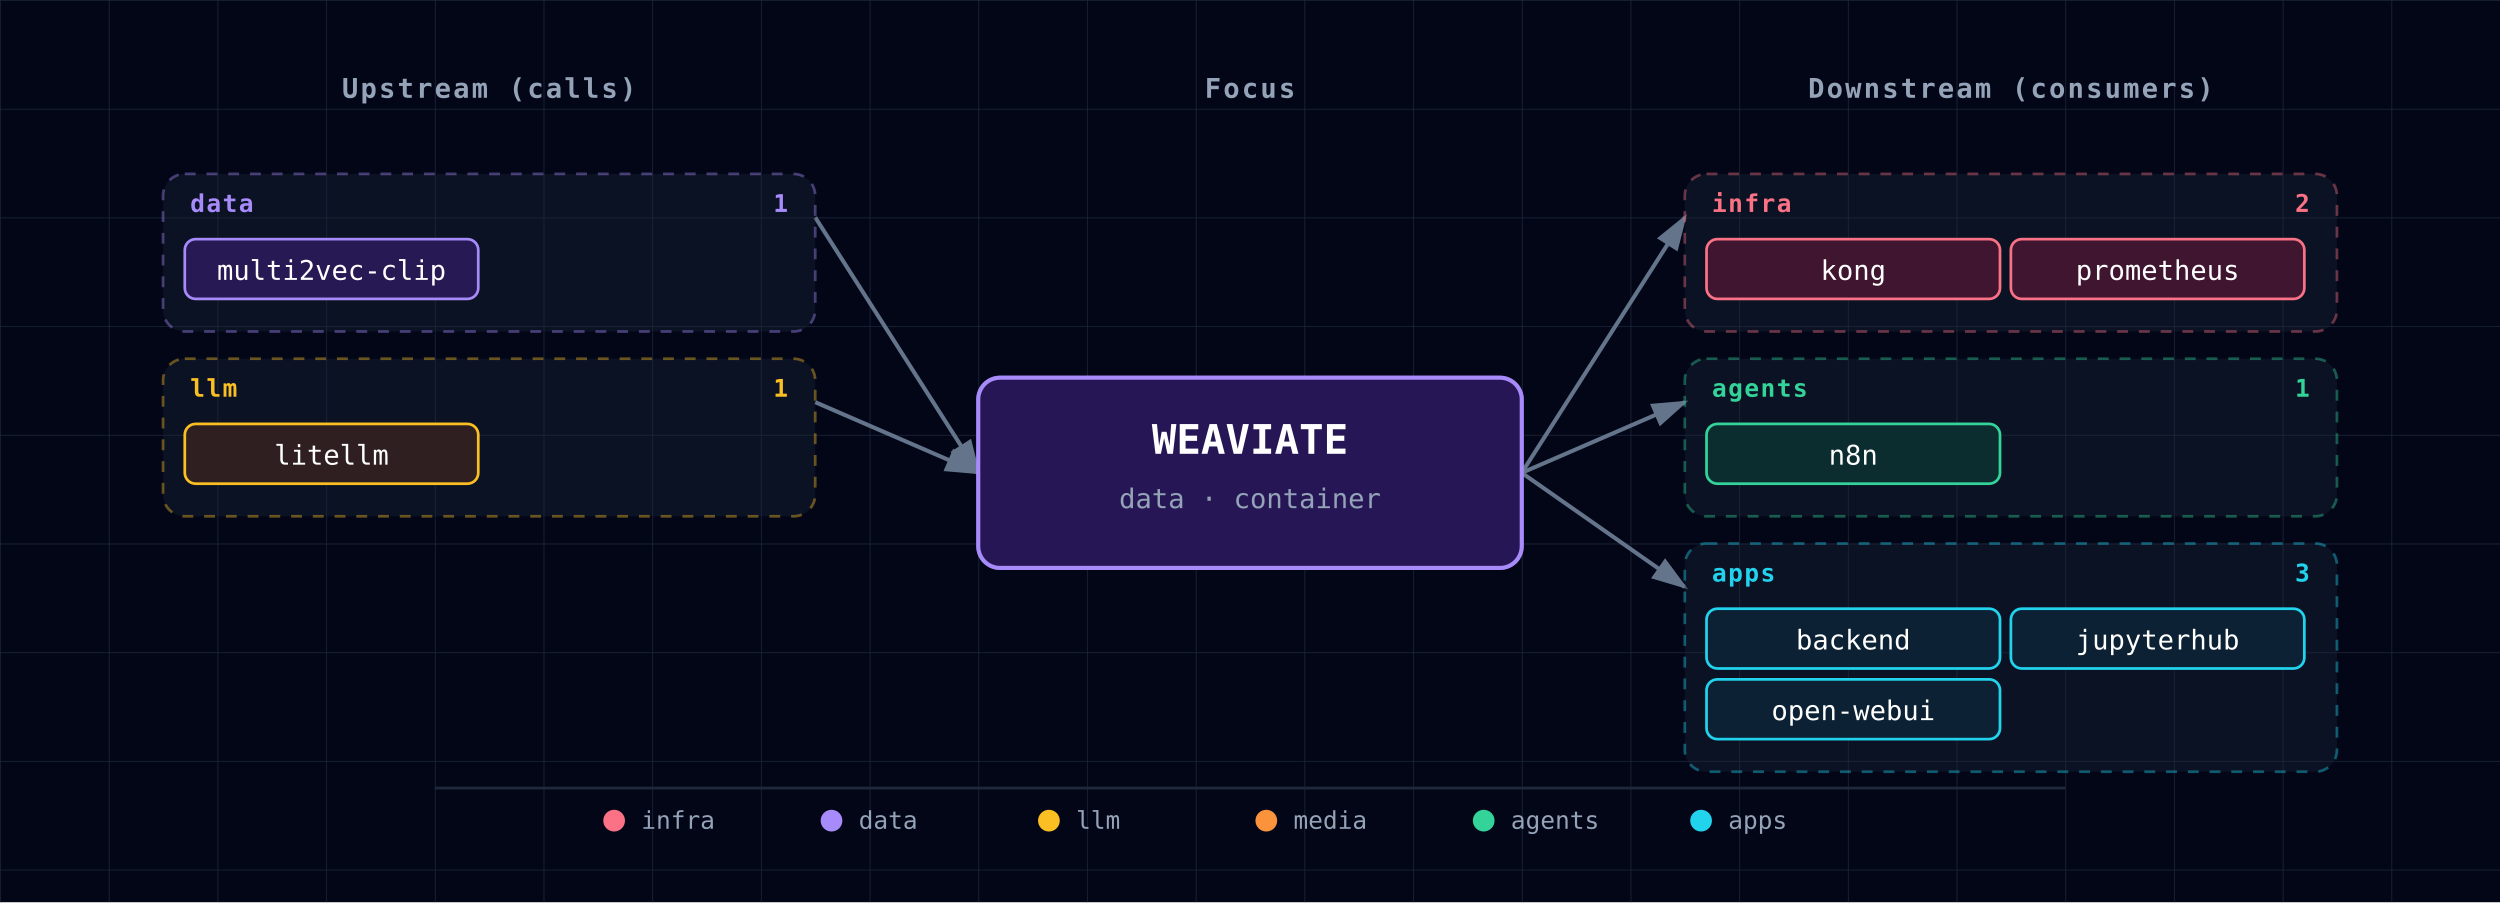
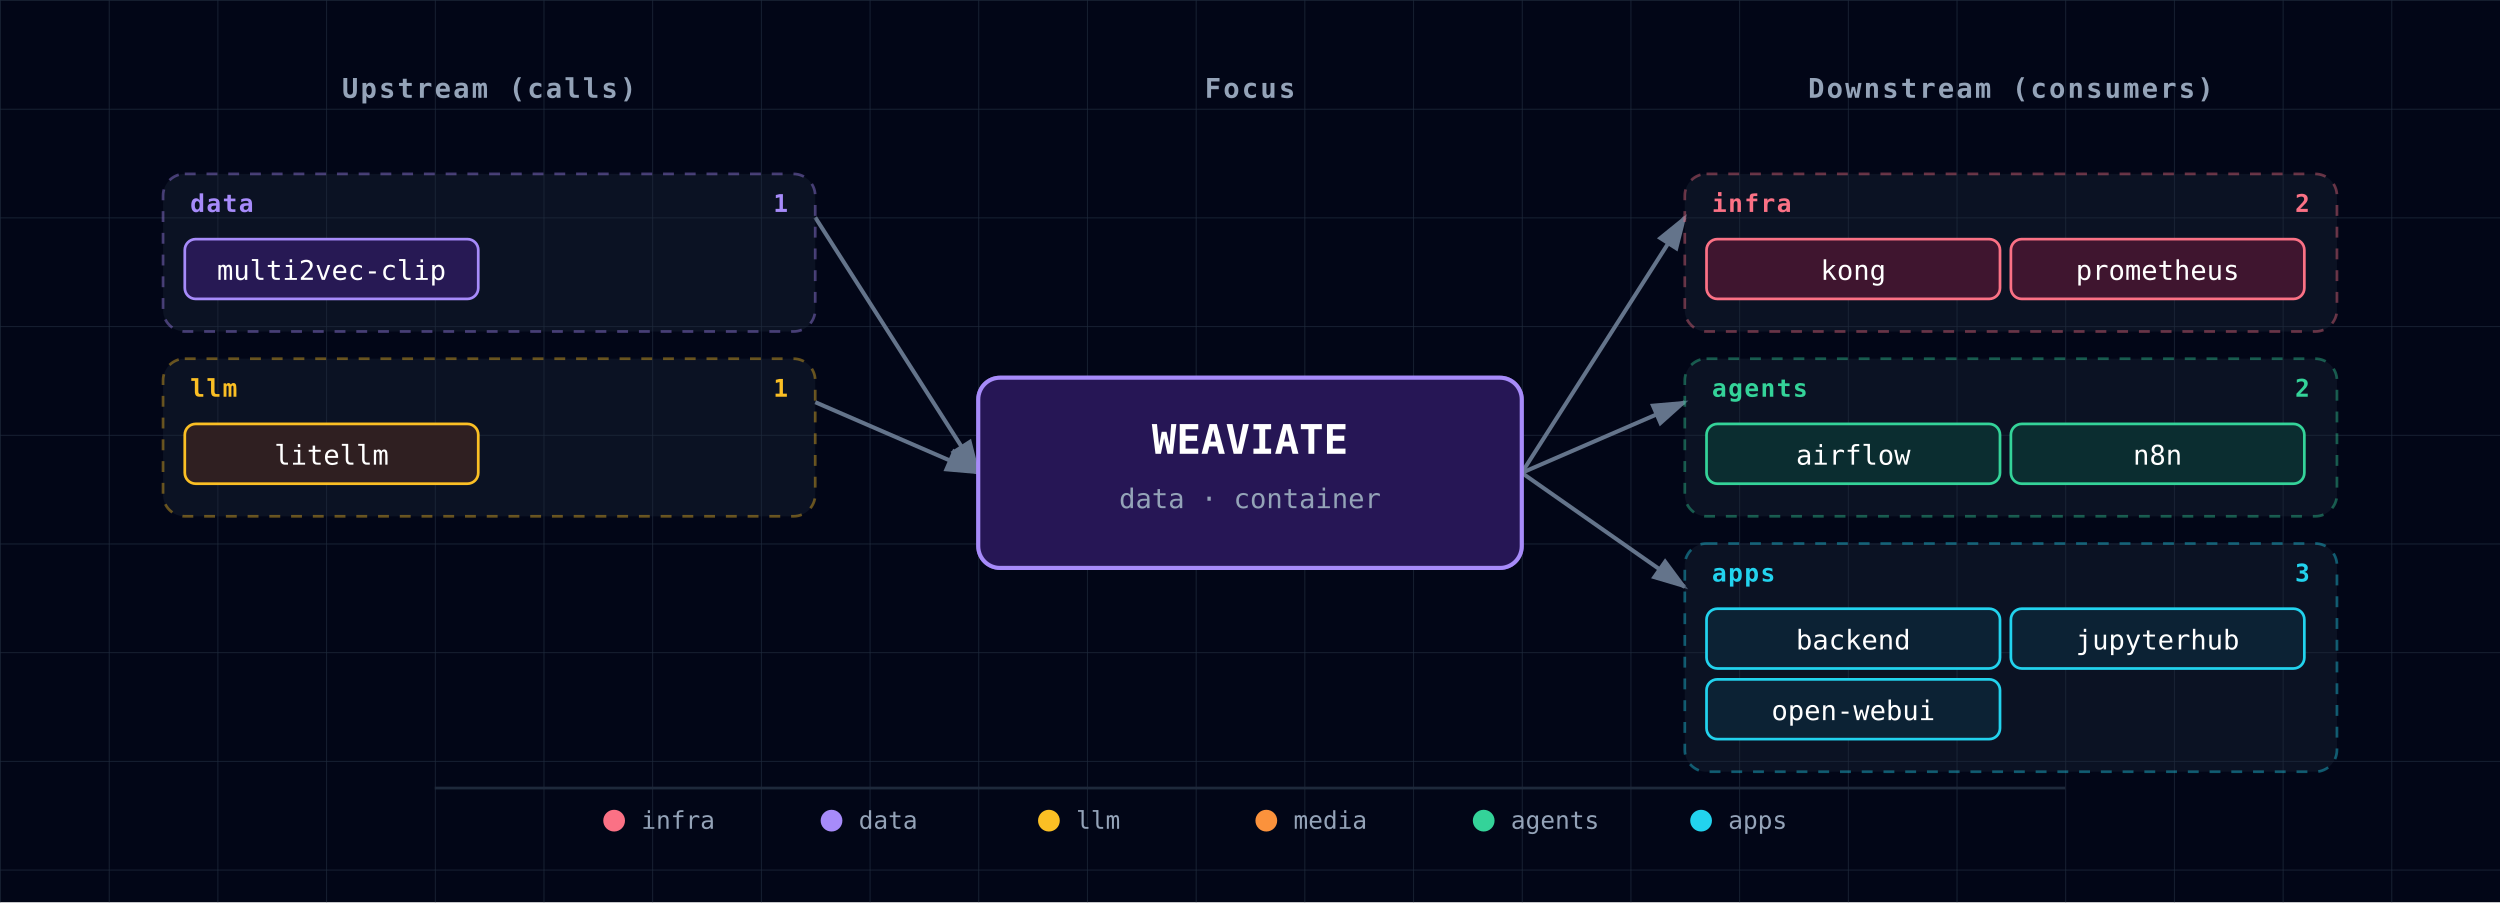
<svg xmlns="http://www.w3.org/2000/svg" viewBox="0 0 920 332" font-family="'JetBrains Mono', 'Fira Code', Menlo, Consolas, monospace">
  <defs>
    <pattern id="grid" width="40" height="40" patternUnits="userSpaceOnUse">
      <path d="M 40 0 L 0 0 0 40" fill="none" stroke="#1e293b" stroke-width="0.5" />
    </pattern>
    <marker id="arrowhead" markerWidth="9" markerHeight="6" refX="8" refY="3" orient="auto">
      <polygon points="0 0, 9 3, 0 6" fill="#64748b" />
    </marker>
    <filter id="focus-glow" x="-50%" y="-50%" width="200%" height="200%">
      <feGaussianBlur in="SourceAlpha" stdDeviation="6" />
      <feFlood flood-color="#a78bfa" flood-opacity="0.6" />
      <feComposite in2="SourceAlpha" operator="in" />
      <feMerge>
        <feMergeNode />
        <feMergeNode in="SourceGraphic" />
      </feMerge>
    </filter>
  </defs>
  <rect width="920" height="332" fill="#020617" />
  <rect width="920" height="332" fill="url(#grid)" />
  <text x="180" y="36" fill="#94a3b8" font-size="10" font-weight="600" text-anchor="middle" letter-spacing="0.08em">Upstream (calls)</text>
  <text x="460" y="36" fill="#94a3b8" font-size="10" font-weight="600" text-anchor="middle" letter-spacing="0.08em">Focus</text>
  <text x="740" y="36" fill="#94a3b8" font-size="10" font-weight="600" text-anchor="middle" letter-spacing="0.08em">Downstream (consumers)</text>
  <line x1="300" y1="80" x2="360" y2="174" stroke="#64748b" stroke-width="1.5" marker-end="url(#arrowhead)" />
  <line x1="300" y1="148" x2="360" y2="174" stroke="#64748b" stroke-width="1.5" marker-end="url(#arrowhead)" />
  <line x1="560" y1="174" x2="620" y2="80" stroke="#64748b" stroke-width="1.5" marker-end="url(#arrowhead)" />
  <line x1="560" y1="174" x2="620" y2="148" stroke="#64748b" stroke-width="1.5" marker-end="url(#arrowhead)" />
  <line x1="560" y1="174" x2="620" y2="216" stroke="#64748b" stroke-width="1.5" marker-end="url(#arrowhead)" />
  <g>
    <g class="cluster">
      <rect x="60" y="64" width="240" height="58" rx="8" fill="rgba(30,41,59,0.35)" stroke="#a78bfa" stroke-width="1" stroke-dasharray="4,4" stroke-opacity="0.4" />
      <text x="70" y="78" fill="#a78bfa" font-size="9" font-weight="700" text-anchor="start" style="letter-spacing:0.06em;text-transform:uppercase;">data</text>
      <text x="290" y="78" fill="#a78bfa" font-size="9" font-weight="600" text-anchor="end">1</text>
    </g>
    <g>
      <rect x="68" y="88" width="108" height="22" rx="4" fill="#0f172a" />
      <rect x="68" y="88" width="108" height="22" rx="4" fill="rgba(76, 29, 149, 0.4)" stroke="#a78bfa" stroke-width="1" />
      <text x="122" y="103" fill="white" font-size="10" text-anchor="middle">multi2vec-clip</text>
    </g>
    <g class="cluster">
      <rect x="60" y="132" width="240" height="58" rx="8" fill="rgba(30,41,59,0.35)" stroke="#fbbf24" stroke-width="1" stroke-dasharray="4,4" stroke-opacity="0.4" />
      <text x="70" y="146" fill="#fbbf24" font-size="9" font-weight="700" text-anchor="start" style="letter-spacing:0.06em;text-transform:uppercase;">llm</text>
      <text x="290" y="146" fill="#fbbf24" font-size="9" font-weight="600" text-anchor="end">1</text>
    </g>
    <g>
      <rect x="68" y="156" width="108" height="22" rx="4" fill="#0f172a" />
      <rect x="68" y="156" width="108" height="22" rx="4" fill="rgba(120, 53, 15, 0.3)" stroke="#fbbf24" stroke-width="1" />
      <text x="122" y="171" fill="white" font-size="10" text-anchor="middle">litellm</text>
    </g>
  </g>
  <g>
    <g class="cluster">
      <rect x="620" y="64" width="240" height="58" rx="8" fill="rgba(30,41,59,0.35)" stroke="#fb7185" stroke-width="1" stroke-dasharray="4,4" stroke-opacity="0.4" />
      <text x="630" y="78" fill="#fb7185" font-size="9" font-weight="700" text-anchor="start" style="letter-spacing:0.06em;text-transform:uppercase;">infra</text>
      <text x="850" y="78" fill="#fb7185" font-size="9" font-weight="600" text-anchor="end">2</text>
    </g>
    <g>
      <rect x="628" y="88" width="108" height="22" rx="4" fill="#0f172a" />
      <rect x="628" y="88" width="108" height="22" rx="4" fill="rgba(136, 19, 55, 0.4)" stroke="#fb7185" stroke-width="1" />
      <text x="682" y="103" fill="white" font-size="10" text-anchor="middle">kong</text>
    </g>
    <g>
      <rect x="740" y="88" width="108" height="22" rx="4" fill="#0f172a" />
      <rect x="740" y="88" width="108" height="22" rx="4" fill="rgba(136, 19, 55, 0.4)" stroke="#fb7185" stroke-width="1" />
      <text x="794" y="103" fill="white" font-size="10" text-anchor="middle">prometheus</text>
    </g>
    <g class="cluster">
      <rect x="620" y="132" width="240" height="58" rx="8" fill="rgba(30,41,59,0.35)" stroke="#34d399" stroke-width="1" stroke-dasharray="4,4" stroke-opacity="0.4" />
      <text x="630" y="146" fill="#34d399" font-size="9" font-weight="700" text-anchor="start" style="letter-spacing:0.06em;text-transform:uppercase;">agents</text>
-       <text x="850" y="146" fill="#34d399" font-size="9" font-weight="600" text-anchor="end">1</text>
+       <text x="850" y="146" fill="#34d399" font-size="9" font-weight="600" text-anchor="end">2</text>
    </g>
    <g>
      <rect x="628" y="156" width="108" height="22" rx="4" fill="#0f172a" />
      <rect x="628" y="156" width="108" height="22" rx="4" fill="rgba(6, 78, 59, 0.4)" stroke="#34d399" stroke-width="1" />
-       <text x="682" y="171" fill="white" font-size="10" text-anchor="middle">n8n</text>
+       <text x="682" y="171" fill="white" font-size="10" text-anchor="middle">airflow</text>
+     </g>
+     <g>
+       <rect x="740" y="156" width="108" height="22" rx="4" fill="#0f172a" />
+       <rect x="740" y="156" width="108" height="22" rx="4" fill="rgba(6, 78, 59, 0.4)" stroke="#34d399" stroke-width="1" />
+       <text x="794" y="171" fill="white" font-size="10" text-anchor="middle">n8n</text>
    </g>
    <g class="cluster">
      <rect x="620" y="200" width="240" height="84" rx="8" fill="rgba(30,41,59,0.35)" stroke="#22d3ee" stroke-width="1" stroke-dasharray="4,4" stroke-opacity="0.4" />
      <text x="630" y="214" fill="#22d3ee" font-size="9" font-weight="700" text-anchor="start" style="letter-spacing:0.06em;text-transform:uppercase;">apps</text>
      <text x="850" y="214" fill="#22d3ee" font-size="9" font-weight="600" text-anchor="end">3</text>
    </g>
    <g>
      <rect x="628" y="224" width="108" height="22" rx="4" fill="#0f172a" />
      <rect x="628" y="224" width="108" height="22" rx="4" fill="rgba(8, 51, 68, 0.4)" stroke="#22d3ee" stroke-width="1" />
      <text x="682" y="239" fill="white" font-size="10" text-anchor="middle">backend</text>
    </g>
    <g>
      <rect x="740" y="224" width="108" height="22" rx="4" fill="#0f172a" />
      <rect x="740" y="224" width="108" height="22" rx="4" fill="rgba(8, 51, 68, 0.4)" stroke="#22d3ee" stroke-width="1" />
      <text x="794" y="239" fill="white" font-size="10" text-anchor="middle">jupyterhub</text>
    </g>
    <g>
      <rect x="628" y="250" width="108" height="22" rx="4" fill="#0f172a" />
      <rect x="628" y="250" width="108" height="22" rx="4" fill="rgba(8, 51, 68, 0.4)" stroke="#22d3ee" stroke-width="1" />
      <text x="682" y="265" fill="white" font-size="10" text-anchor="middle">open-webui</text>
    </g>
  </g>
  <g class="focus" filter="url(#focus-glow)">
    <rect x="360" y="139" width="200" height="70" rx="8" fill="#0f172a" />
    <rect x="360" y="139" width="200" height="70" rx="8" fill="rgba(76, 29, 149, 0.4)" stroke="#a78bfa" stroke-width="1.5" />
    <text x="460" y="167" fill="white" font-size="15" font-weight="700" text-anchor="middle">WEAVIATE</text>
    <text x="460" y="187" fill="#94a3b8" font-size="10" text-anchor="middle">data · container</text>
  </g>
  <g class="legend">
    <line x1="160" y1="290" x2="760" y2="290" stroke="#1e293b" stroke-width="1" />
    <circle cx="226" cy="302" r="4" fill="#fb7185" />
    <text x="236" y="305" fill="#94a3b8" font-size="9" font-weight="400" text-anchor="start">infra</text>
    <circle cx="306" cy="302" r="4" fill="#a78bfa" />
    <text x="316" y="305" fill="#94a3b8" font-size="9" font-weight="400" text-anchor="start">data</text>
    <circle cx="386" cy="302" r="4" fill="#fbbf24" />
    <text x="396" y="305" fill="#94a3b8" font-size="9" font-weight="400" text-anchor="start">llm</text>
    <circle cx="466" cy="302" r="4" fill="#fb923c" />
    <text x="476" y="305" fill="#94a3b8" font-size="9" font-weight="400" text-anchor="start">media</text>
    <circle cx="546" cy="302" r="4" fill="#34d399" />
    <text x="556" y="305" fill="#94a3b8" font-size="9" font-weight="400" text-anchor="start">agents</text>
    <circle cx="626" cy="302" r="4" fill="#22d3ee" />
    <text x="636" y="305" fill="#94a3b8" font-size="9" font-weight="400" text-anchor="start">apps</text>
  </g>
</svg>
